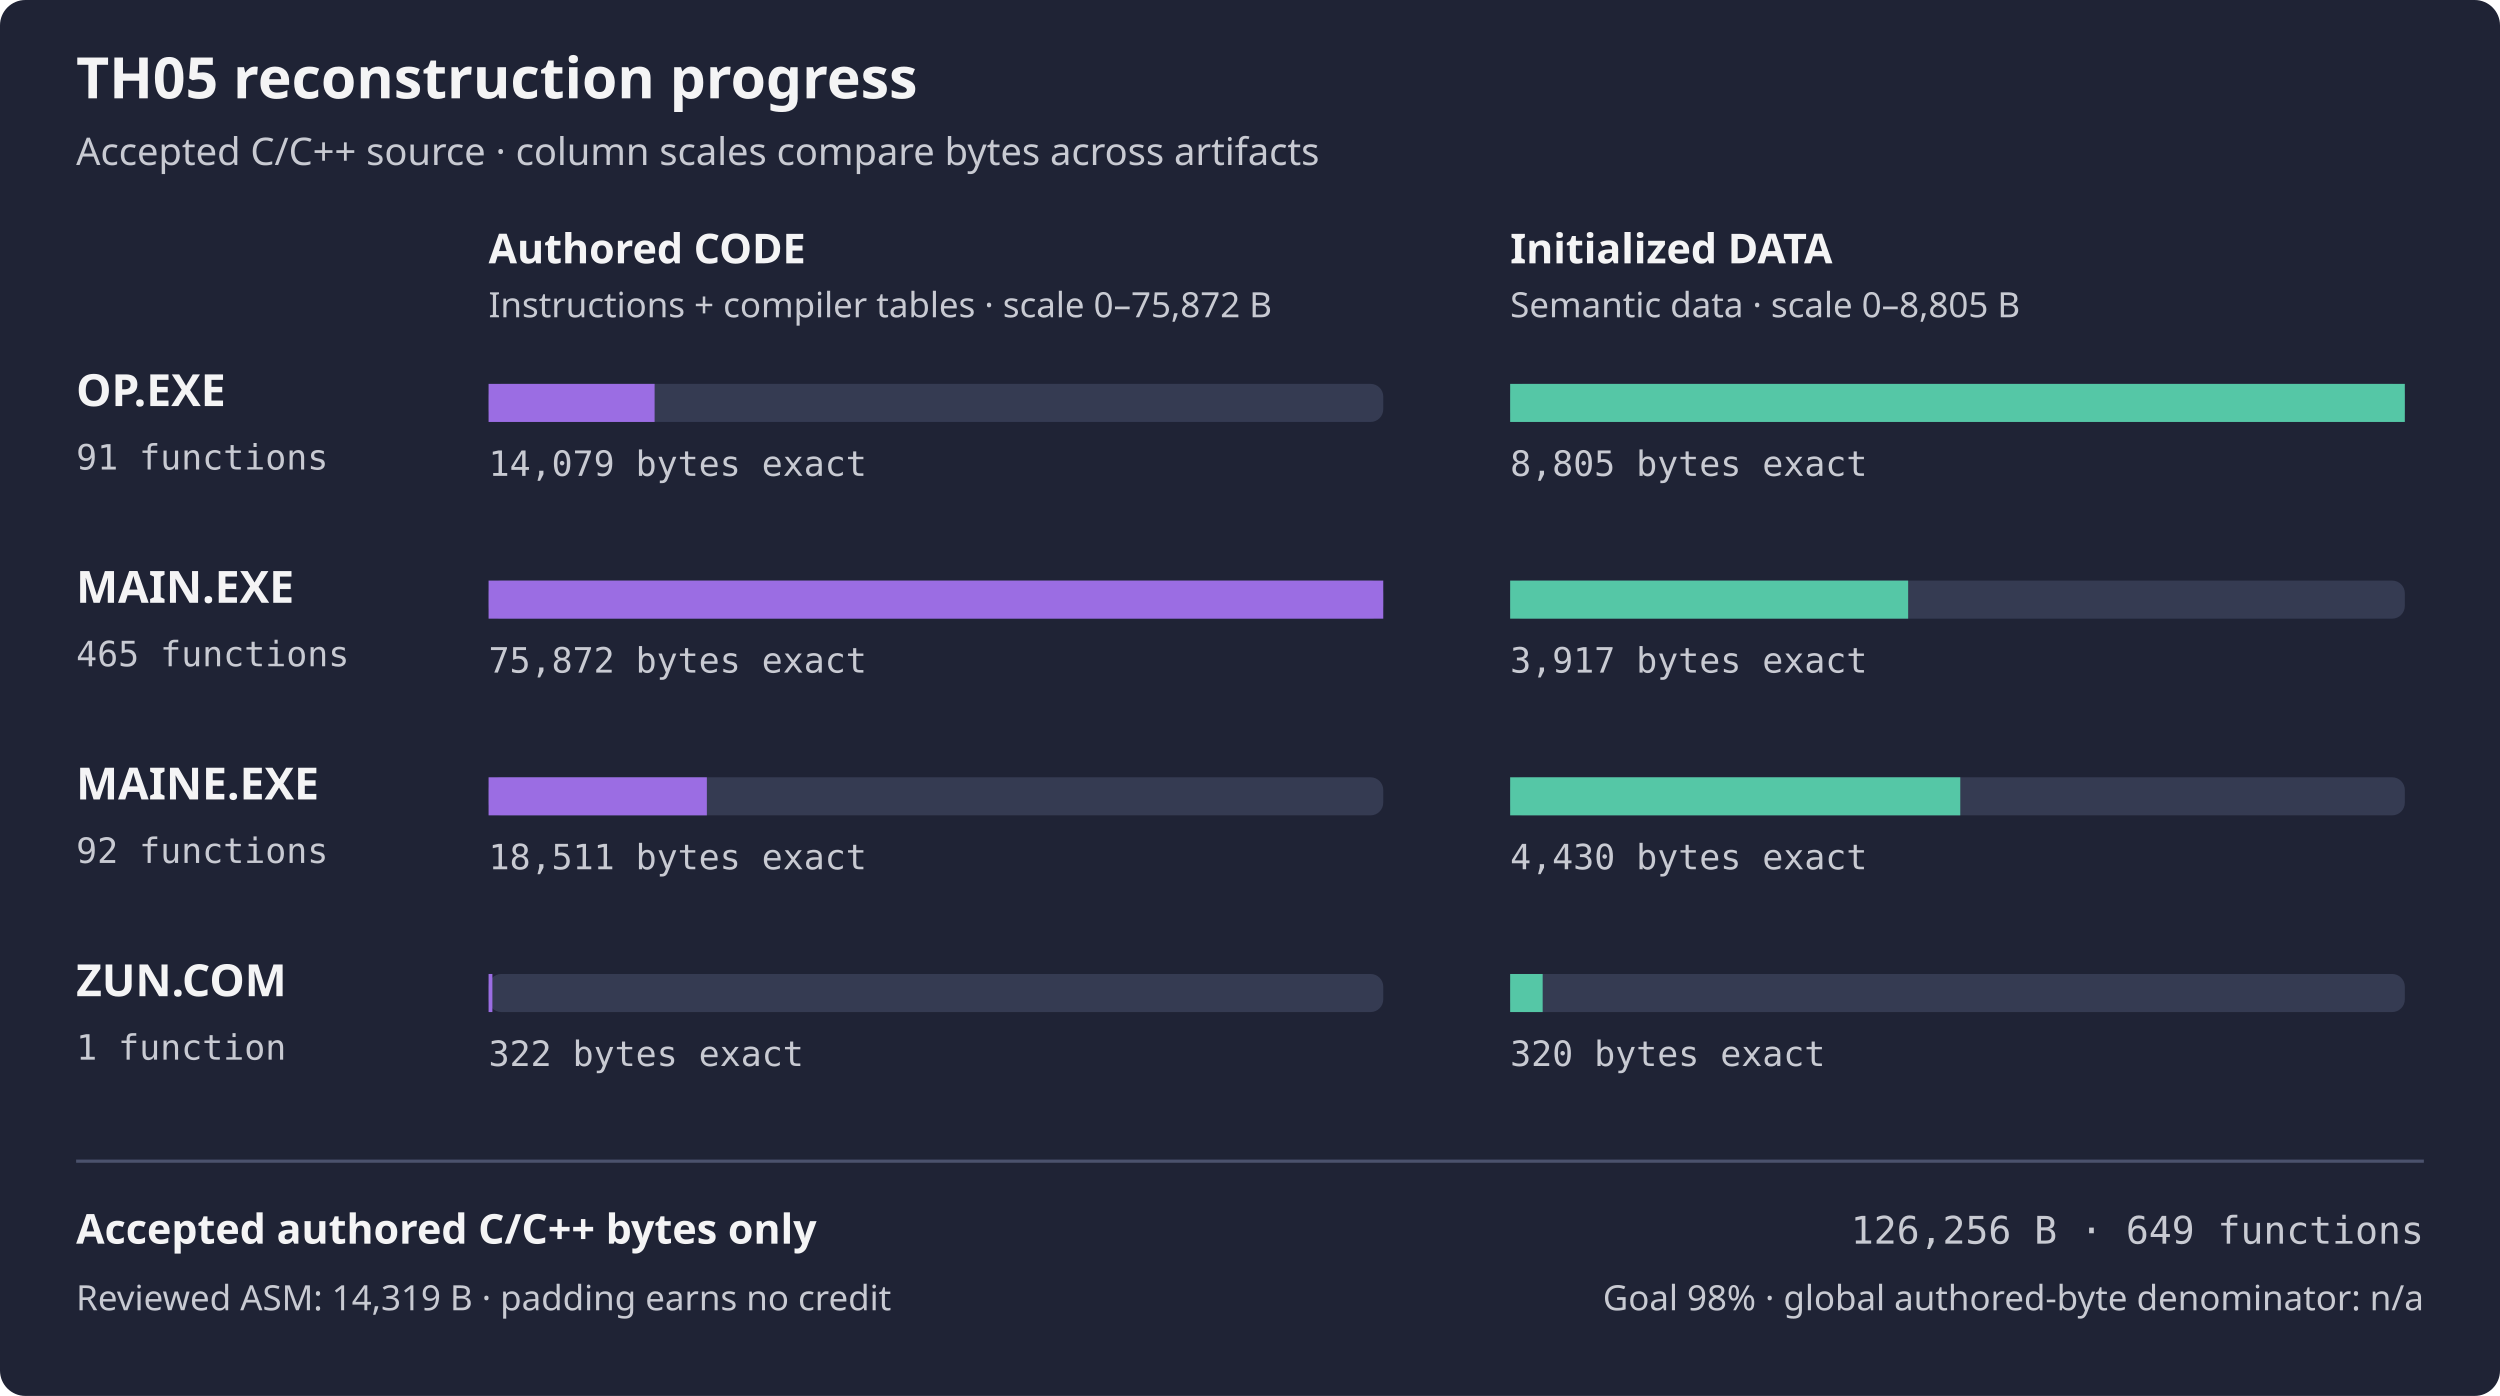
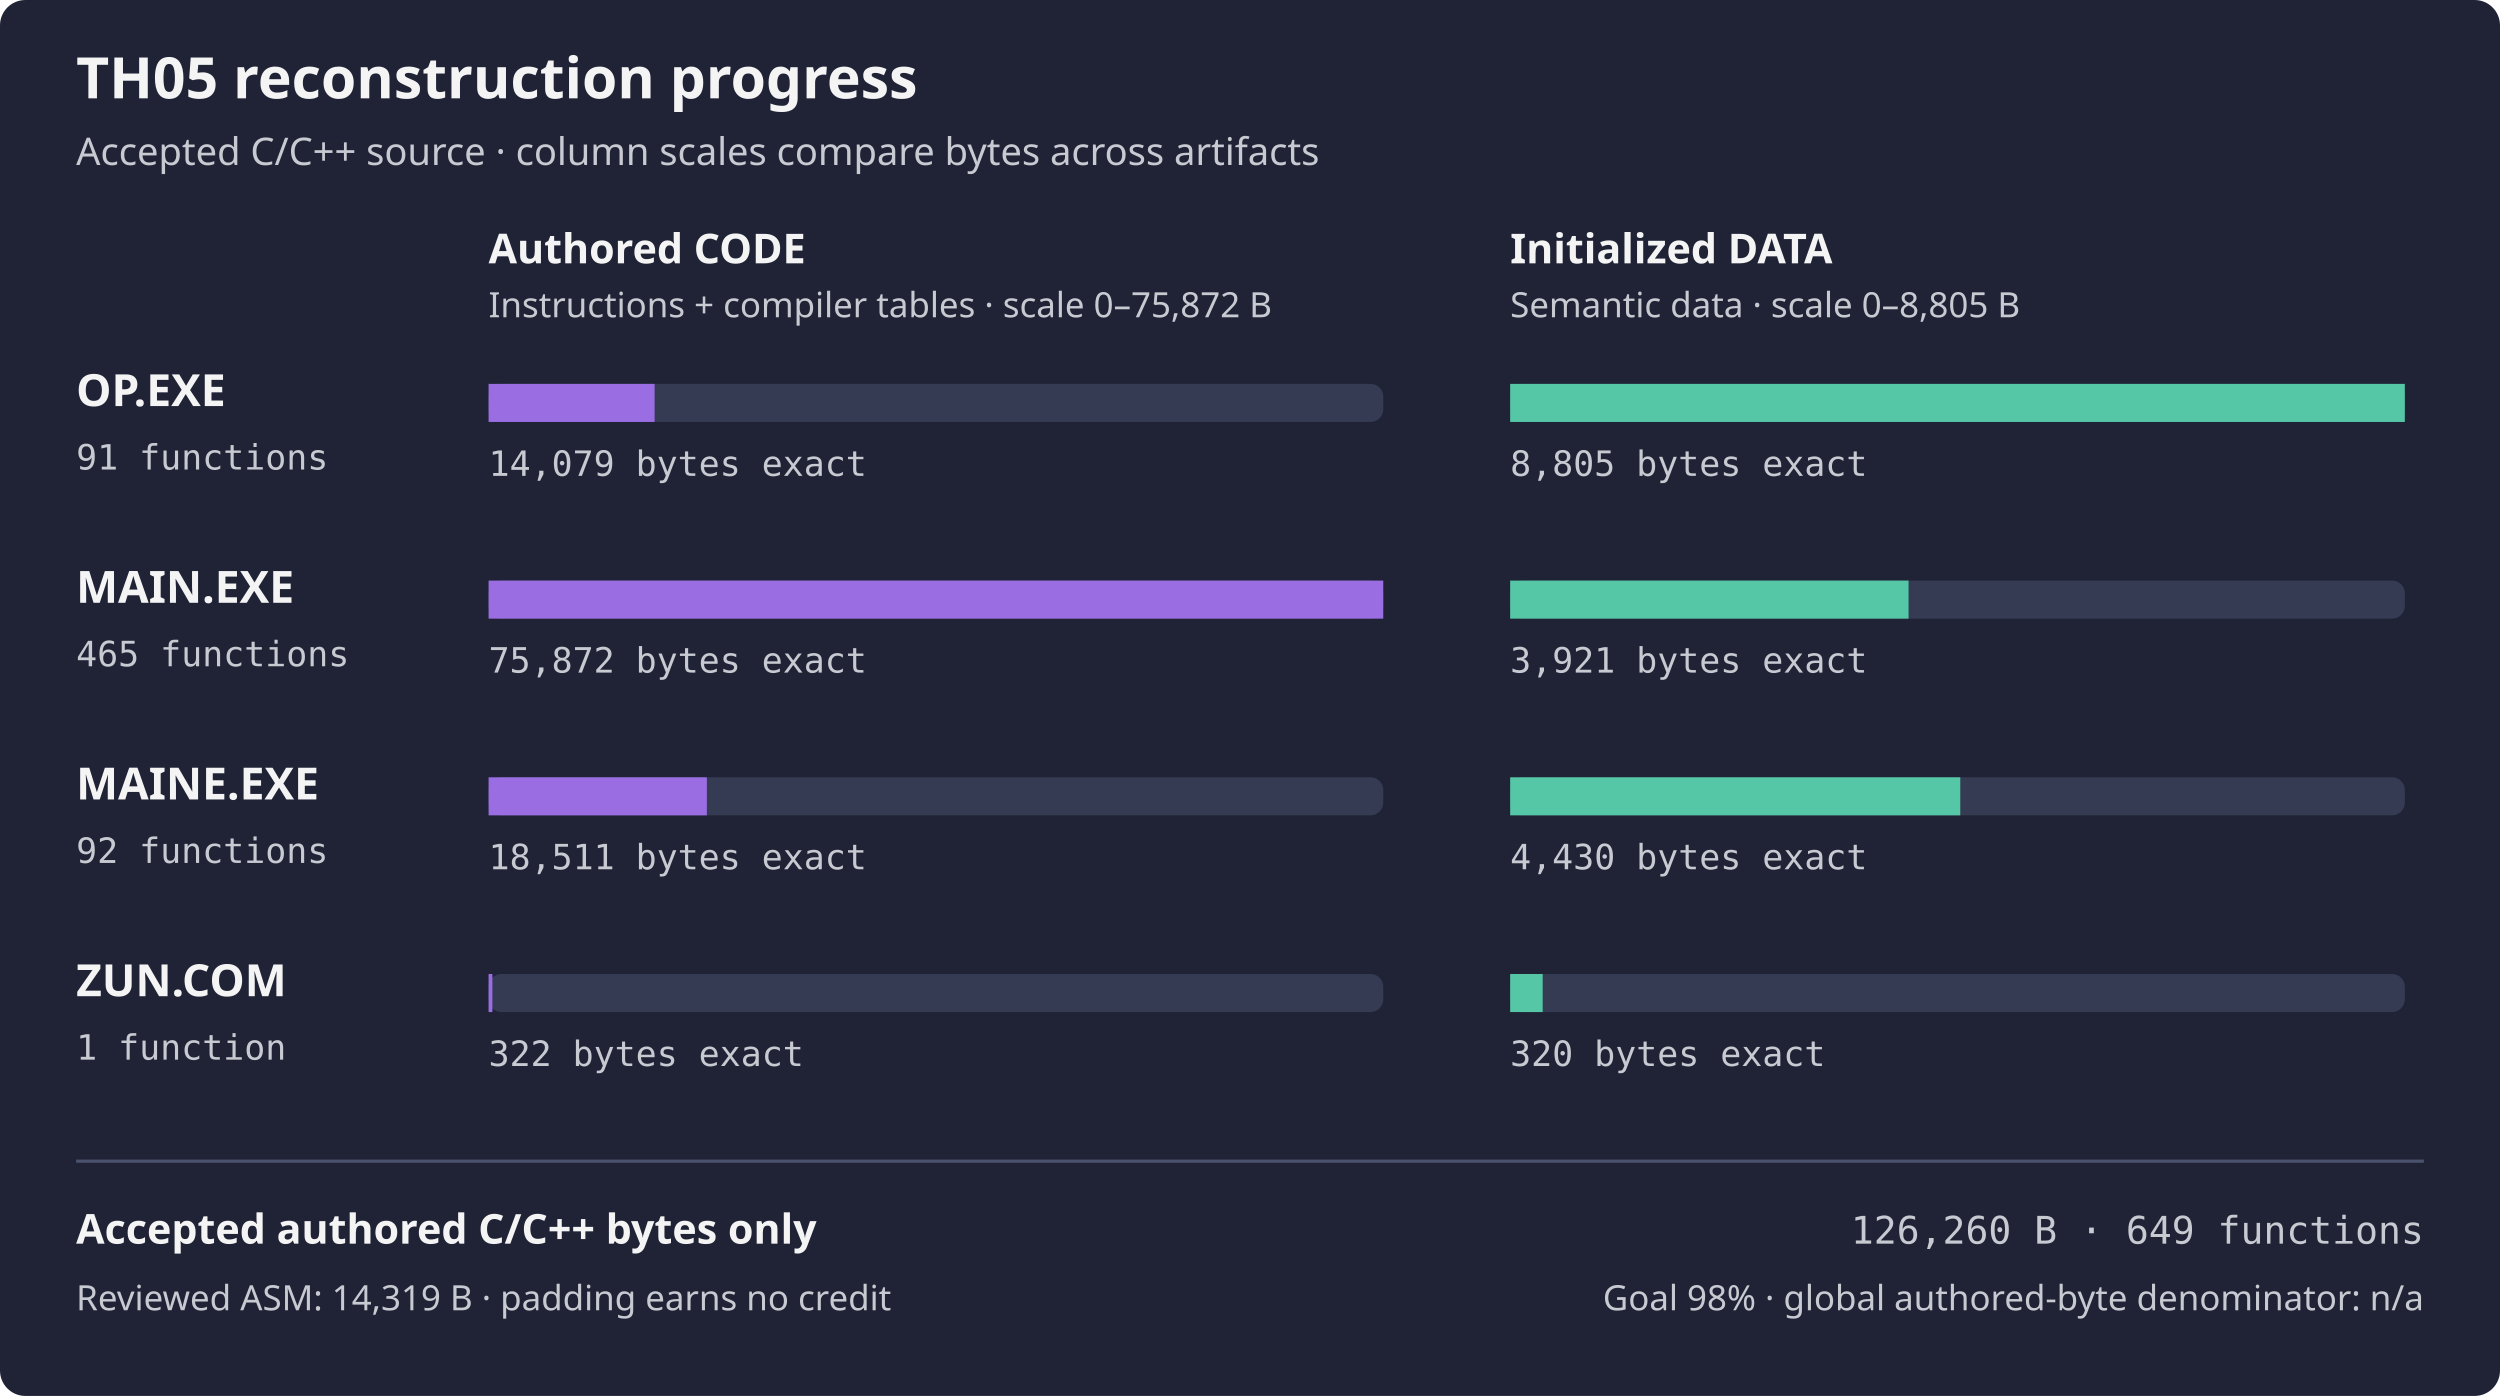
<svg xmlns="http://www.w3.org/2000/svg" width="788" height="440" viewBox="0 0 788 440" role="img" aria-labelledby="title desc">
  <rect width="788" height="440" rx="8" fill="#1f2335" />
  <text x="24" y="31" fill="#f4f4f5" font-family="sans-serif" font-size="18" font-weight="600">TH05 reconstruction progress</text>
  <text x="24" y="52" fill="#c8cad2" font-family="sans-serif" font-size="12">Accepted C/C++ source · column scales compare bytes across artifacts</text>
  <text x="154" y="83" fill="#f4f4f5" font-family="sans-serif" font-size="13" font-weight="600">Authored CODE</text>
  <text x="476" y="83" fill="#f4f4f5" font-family="sans-serif" font-size="13" font-weight="600">Initialized DATA</text>
  <text x="154" y="100" fill="#c8cad2" font-family="sans-serif" font-size="11">Instructions + compiler tables · scale 0–75,872 B</text>
  <text x="476" y="100" fill="#c8cad2" font-family="sans-serif" font-size="11">Semantic data · scale 0–8,805 B</text>
  <text x="24" y="128" fill="#f4f4f5" font-family="sans-serif" font-size="14" font-weight="600">OP.EXE</text>
  <text x="24" y="148" fill="#c8cad2" font-family="monospace" font-size="11">91 functions</text>
  <rect x="154" y="121" width="282" height="12" rx="4" fill="#353b52" />
  <rect x="154" y="121" width="52.33" height="12" fill="#9b6de3" />
  <rect x="476" y="121" width="282" height="12" rx="4" fill="#353b52" />
  <rect x="476" y="121" width="282.00" height="12" fill="#55c7a6" />
  <text x="154" y="150" fill="#c8cad2" font-family="monospace" font-size="11">14,079 bytes exact</text>
  <text x="476" y="150" fill="#c8cad2" font-family="monospace" font-size="11">8,805 bytes exact</text>
  <text x="24" y="190" fill="#f4f4f5" font-family="sans-serif" font-size="14" font-weight="600">MAIN.EXE</text>
  <text x="24" y="210" fill="#c8cad2" font-family="monospace" font-size="11">465 functions</text>
  <rect x="154" y="183" width="282" height="12" rx="4" fill="#353b52" />
  <rect x="154" y="183" width="282.00" height="12" fill="#9b6de3" />
  <rect x="476" y="183" width="282" height="12" rx="4" fill="#353b52" />
-   <rect x="476" y="183" width="125.45" height="12" fill="#55c7a6" />
+   <rect x="476" y="183" width="125.58" height="12" fill="#55c7a6" />
  <text x="154" y="212" fill="#c8cad2" font-family="monospace" font-size="11">75,872 bytes exact</text>
-   <text x="476" y="212" fill="#c8cad2" font-family="monospace" font-size="11">3,917 bytes exact</text>
+   <text x="476" y="212" fill="#c8cad2" font-family="monospace" font-size="11">3,921 bytes exact</text>
  <text x="24" y="252" fill="#f4f4f5" font-family="sans-serif" font-size="14" font-weight="600">MAINE.EXE</text>
  <text x="24" y="272" fill="#c8cad2" font-family="monospace" font-size="11">92 functions</text>
  <rect x="154" y="245" width="282" height="12" rx="4" fill="#353b52" />
  <rect x="154" y="245" width="68.80" height="12" fill="#9b6de3" />
  <rect x="476" y="245" width="282" height="12" rx="4" fill="#353b52" />
  <rect x="476" y="245" width="141.88" height="12" fill="#55c7a6" />
  <text x="154" y="274" fill="#c8cad2" font-family="monospace" font-size="11">18,511 bytes exact</text>
  <text x="476" y="274" fill="#c8cad2" font-family="monospace" font-size="11">4,430 bytes exact</text>
  <text x="24" y="314" fill="#f4f4f5" font-family="sans-serif" font-size="14" font-weight="600">ZUN.COM</text>
  <text x="24" y="334" fill="#c8cad2" font-family="monospace" font-size="11">1 function</text>
  <rect x="154" y="307" width="282" height="12" rx="4" fill="#353b52" />
  <rect x="154" y="307" width="1.20" height="12" fill="#9b6de3" />
  <rect x="476" y="307" width="282" height="12" rx="4" fill="#353b52" />
  <rect x="476" y="307" width="10.25" height="12" fill="#55c7a6" />
  <text x="154" y="336" fill="#c8cad2" font-family="monospace" font-size="11">322 bytes exact</text>
  <text x="476" y="336" fill="#c8cad2" font-family="monospace" font-size="11">320 bytes exact</text>
  <path d="M24 366 H764" stroke="#4b526d" />
  <text x="24" y="392" fill="#f4f4f5" font-family="sans-serif" font-size="13" font-weight="600">Accepted authored C/C++ bytes only</text>
-   <text x="764" y="392" fill="#c8cad2" font-family="monospace" text-anchor="end" font-size="12">126,256 B · 649 functions</text>
+   <text x="764" y="392" fill="#c8cad2" font-family="monospace" text-anchor="end" font-size="12">126,260 B · 649 functions</text>
  <text x="24" y="413" fill="#c8cad2" font-family="sans-serif" font-size="11">Reviewed ASM: 14,319 B · padding earns no credit</text>
  <text x="764" y="413" fill="#c8cad2" font-family="sans-serif" text-anchor="end" font-size="11">Goal 98% · global authored-byte denominator: n/a</text>
</svg>
